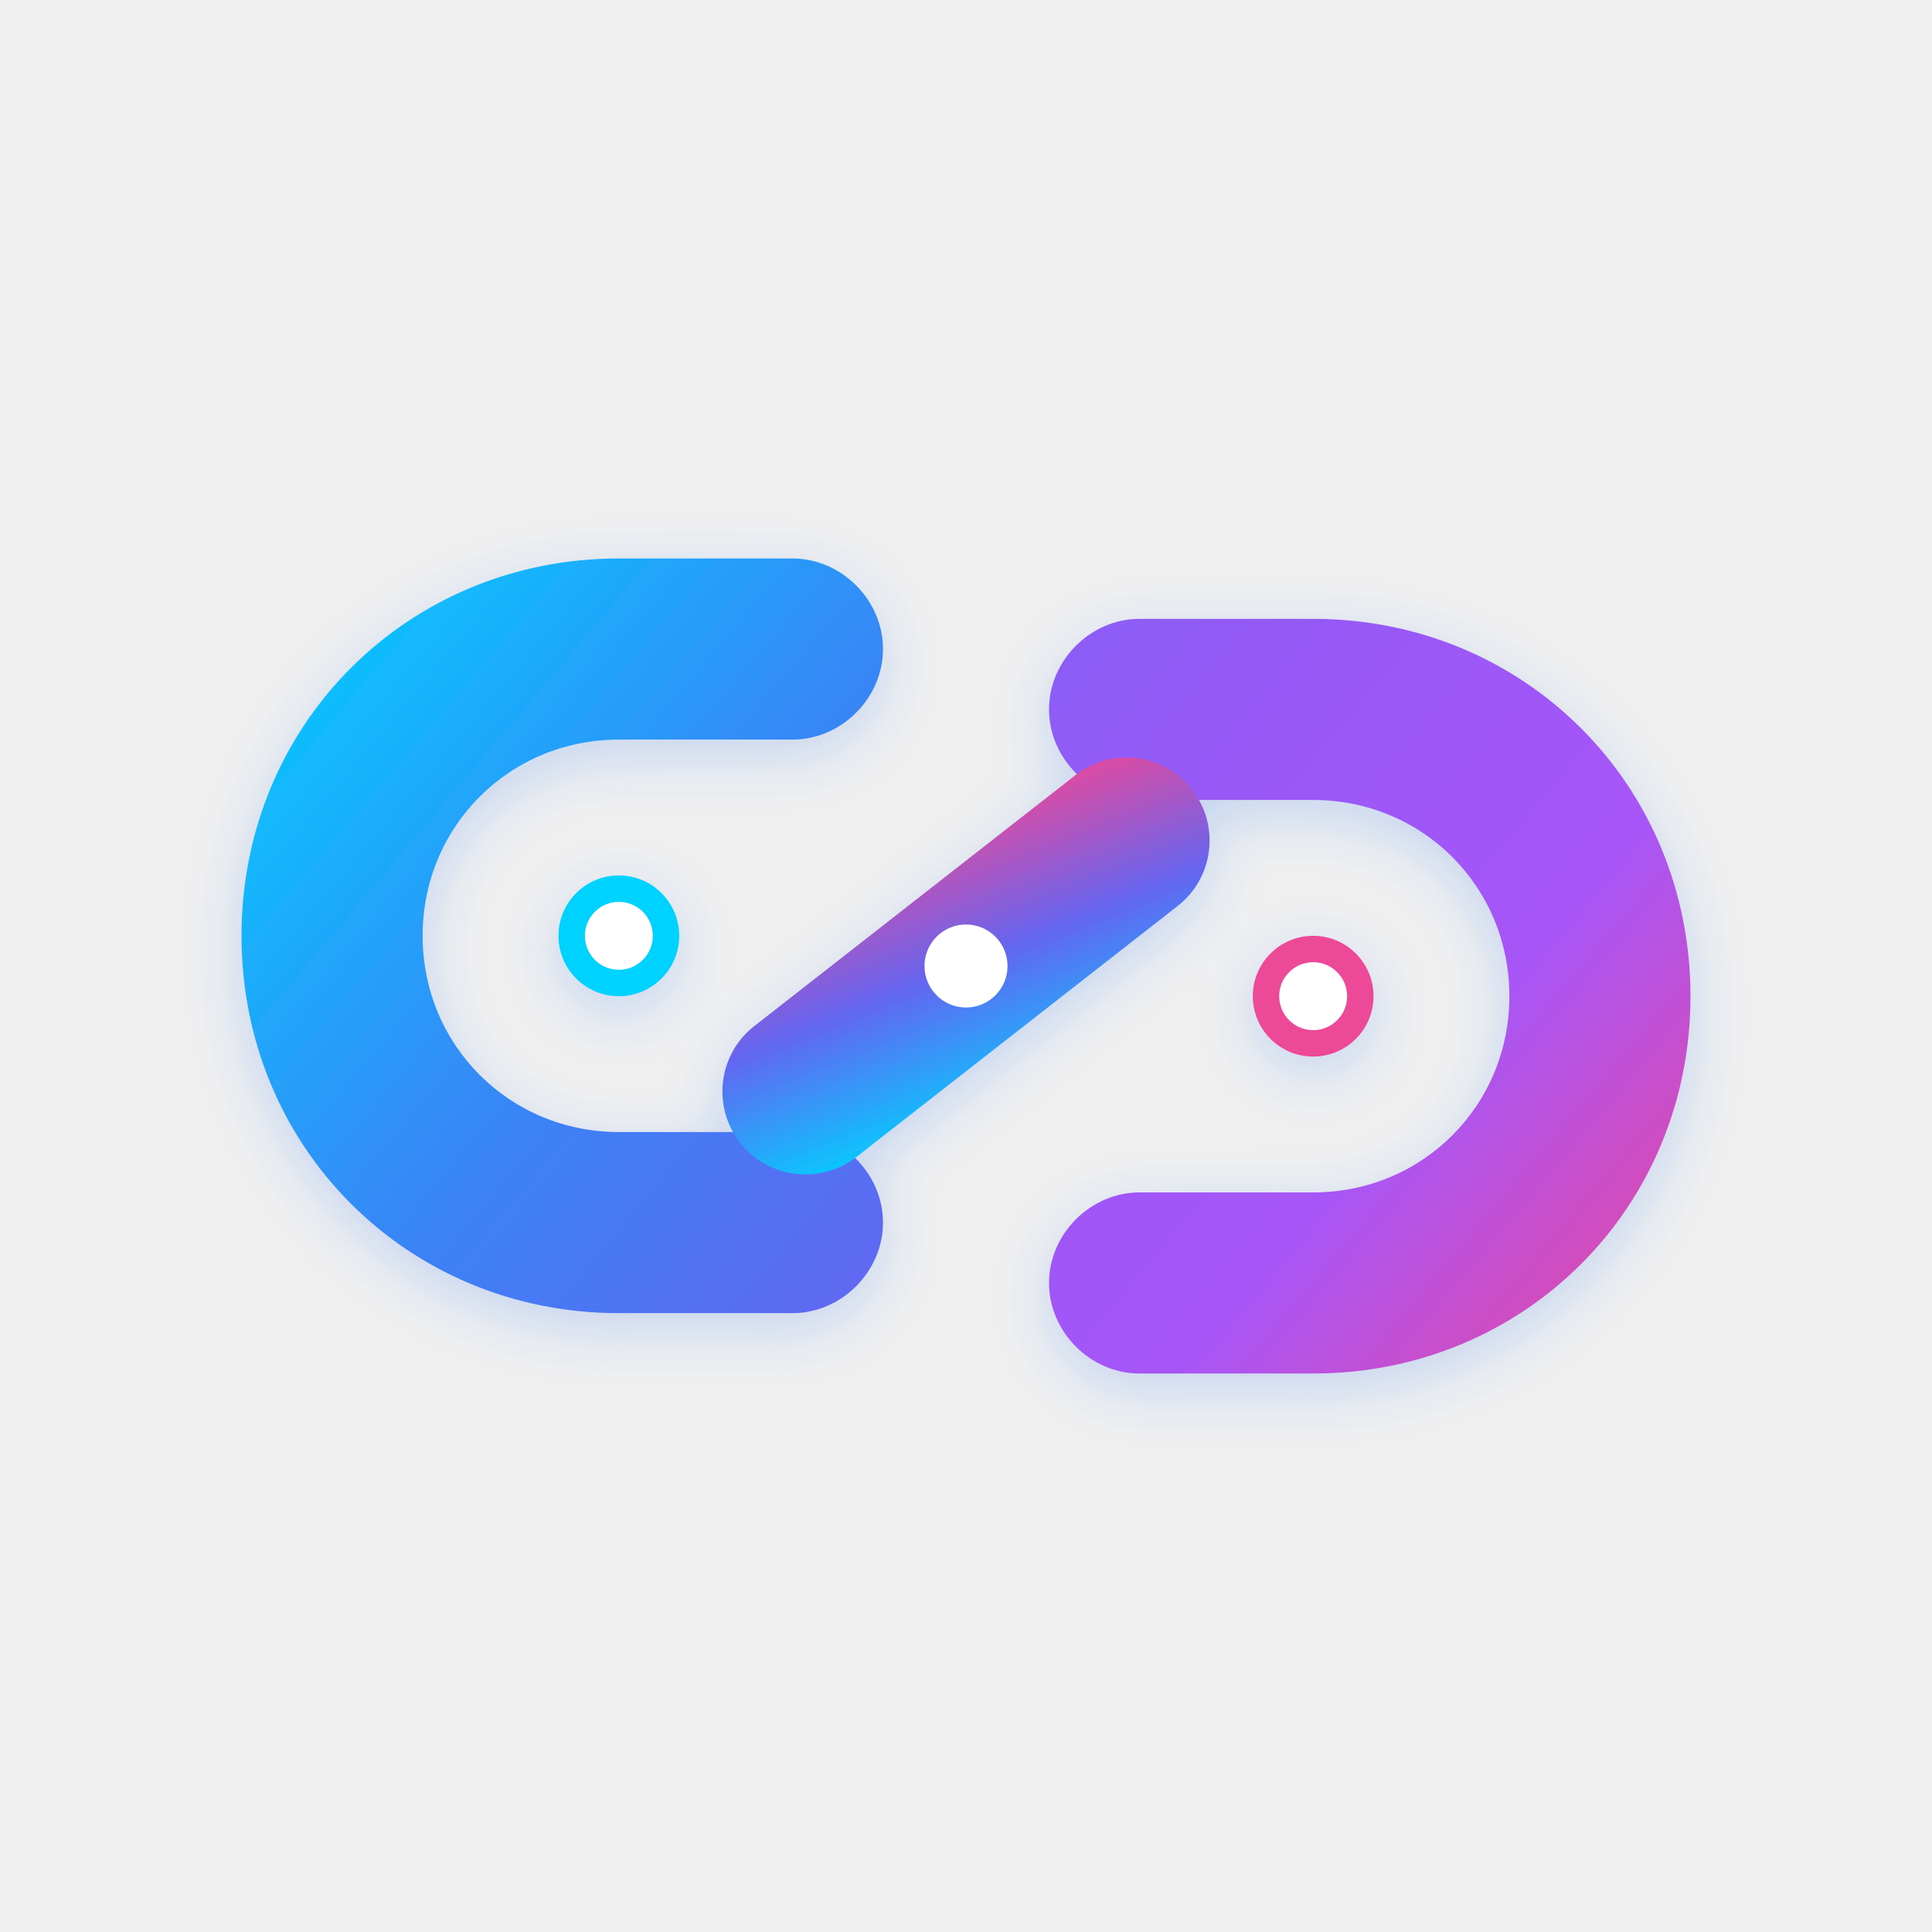
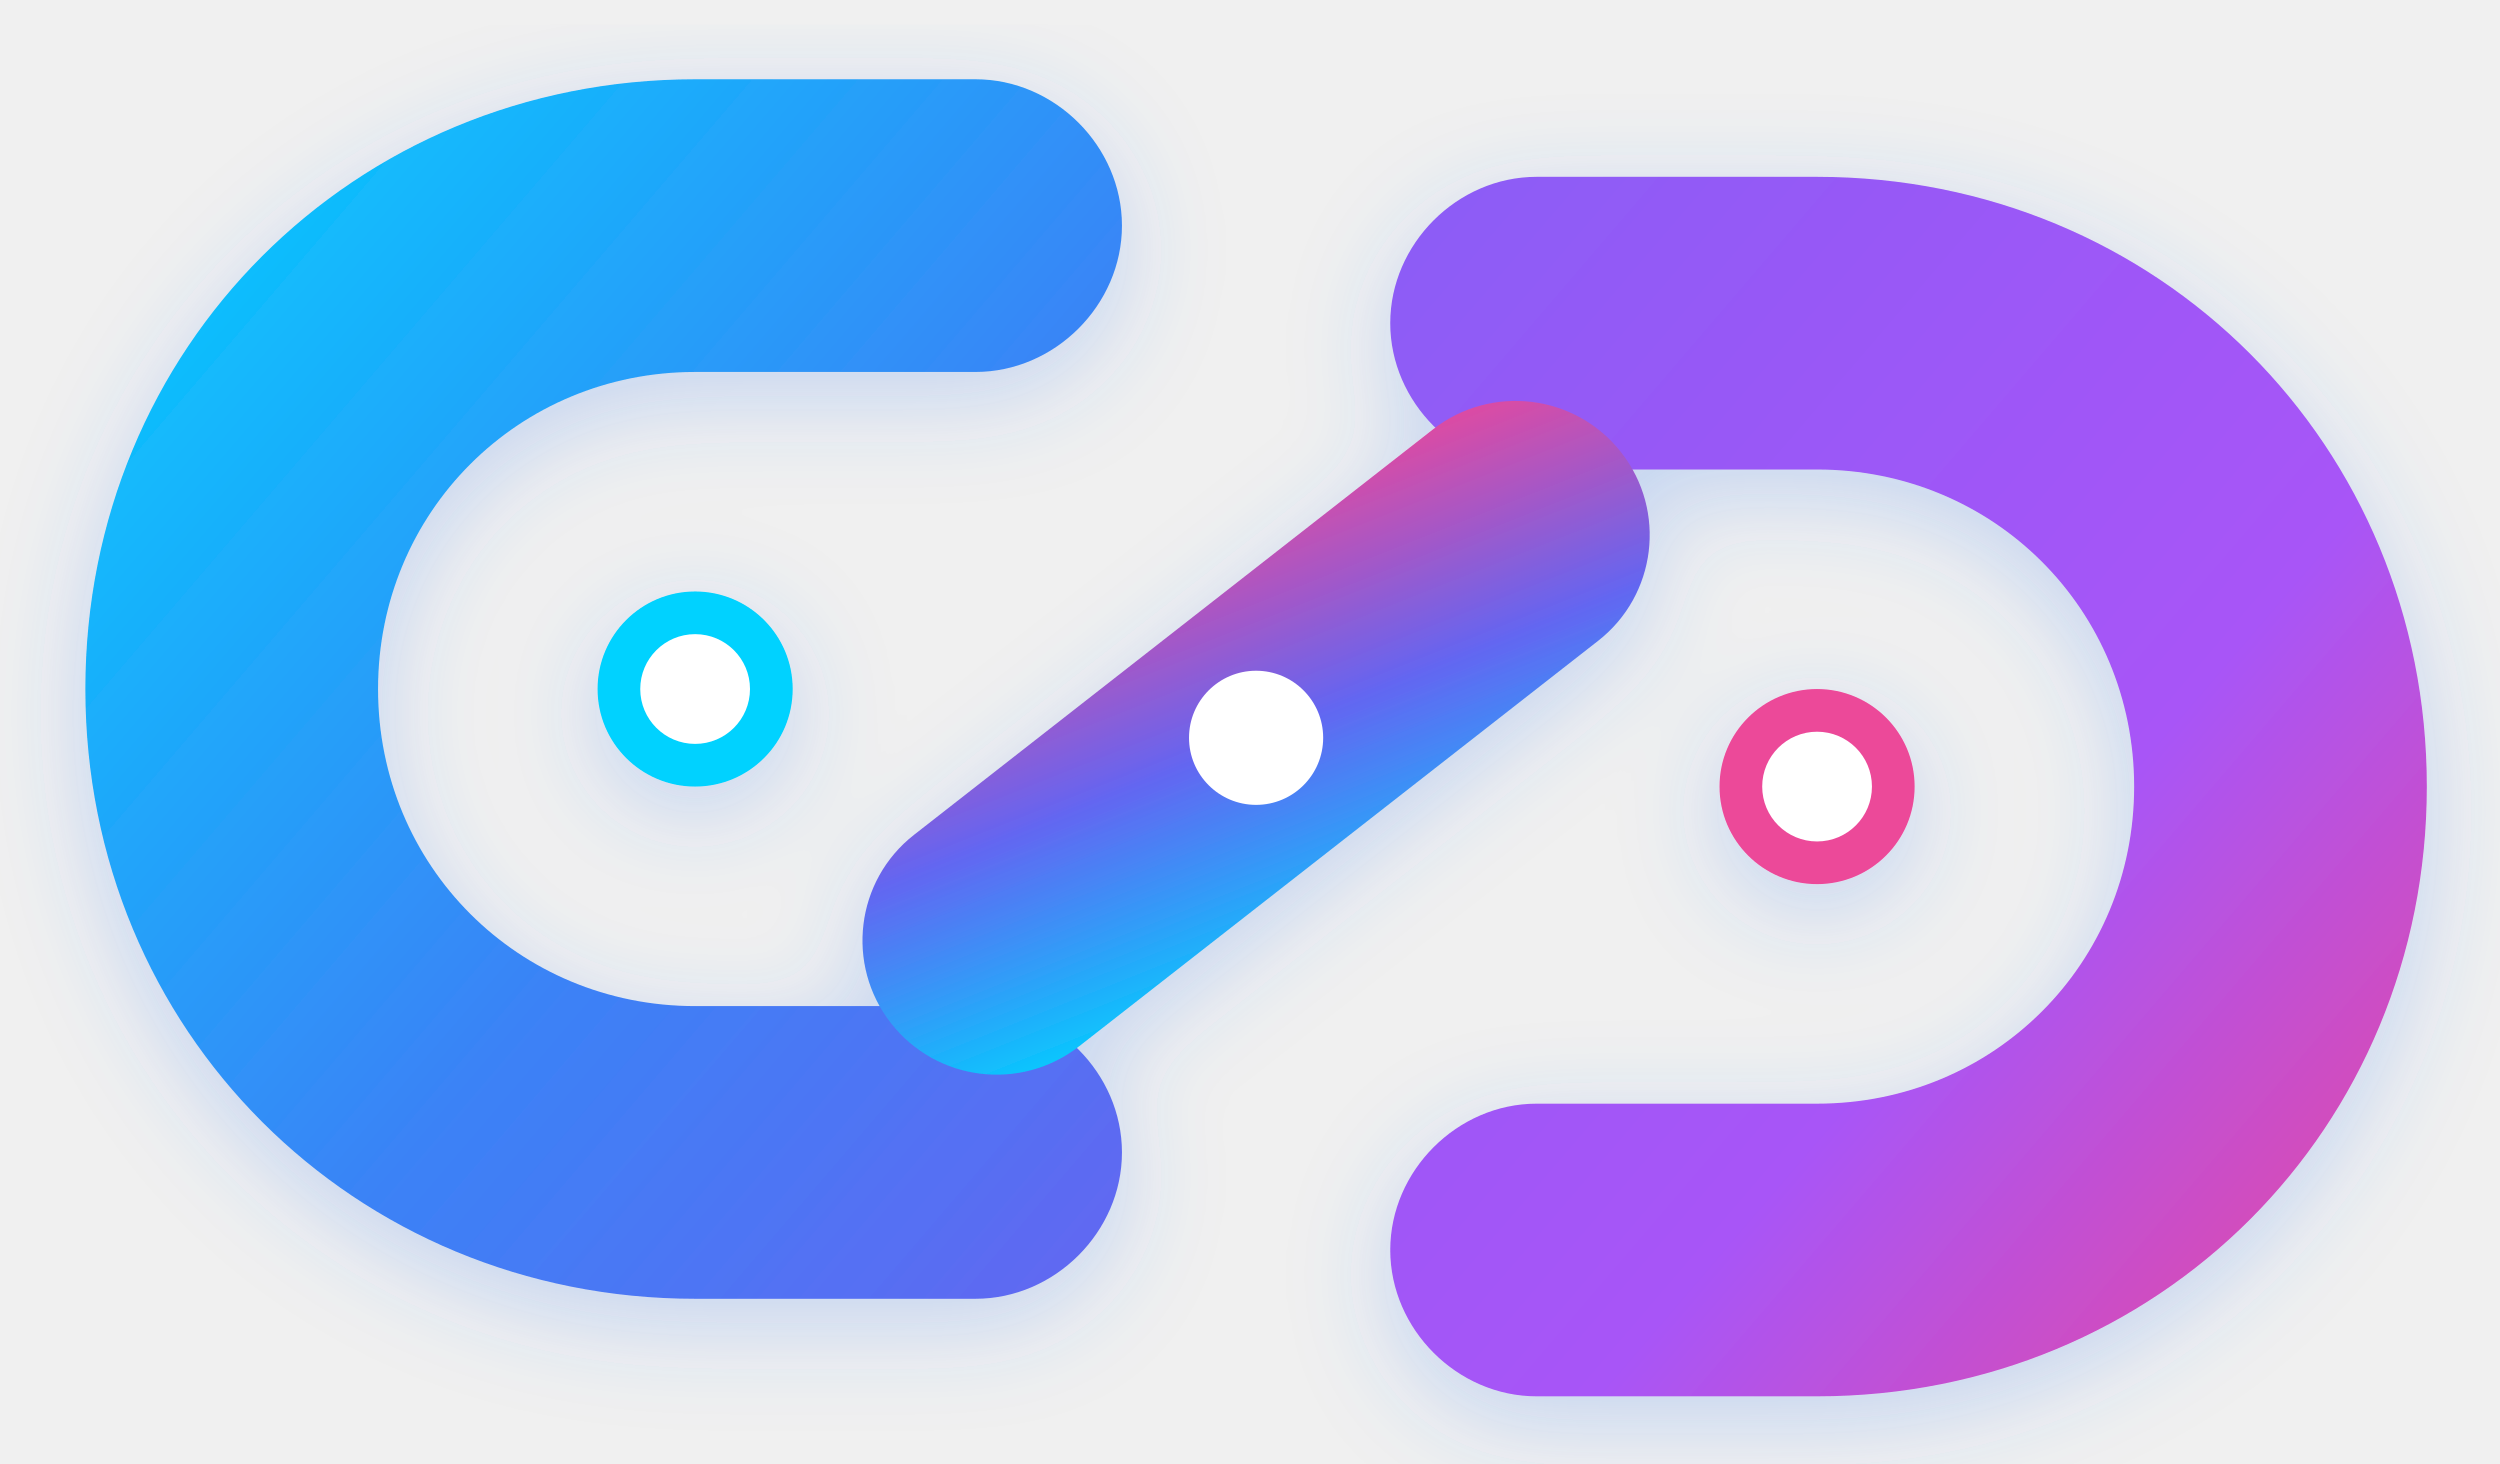
- <svg xmlns="http://www.w3.org/2000/svg" viewBox="0 0 512 512" width="100%" height="100%">
+ <svg xmlns="http://www.w3.org/2000/svg" viewBox="50 135 410 240" width="100%" height="100%">
  <defs>
    <linearGradient id="linkGrad1" x1="0%" y1="0%" x2="100%" y2="100%">
      <stop offset="0%" stop-color="#00D2FF" />
      <stop offset="60%" stop-color="#3B82F6" />
      <stop offset="100%" stop-color="#6366F1" />
    </linearGradient>
    <linearGradient id="linkGrad2" x1="0%" y1="0%" x2="100%" y2="100%">
      <stop offset="0%" stop-color="#8B5CF6" />
      <stop offset="60%" stop-color="#A855F7" />
      <stop offset="100%" stop-color="#EC4899" />
    </linearGradient>
    <linearGradient id="accentGlow" x1="0%" y1="100%" x2="100%" y2="0%">
      <stop offset="0%" stop-color="#00D2FF" />
      <stop offset="50%" stop-color="#6366F1" />
      <stop offset="100%" stop-color="#EC4899" />
    </linearGradient>
    <filter id="subtleDrop" x="-10%" y="-10%" width="120%" height="120%">
      <feDropShadow dx="0" dy="4" stdDeviation="8" flood-color="#3B82F6" flood-opacity="0.25" />
    </filter>
  </defs>
  <g filter="url(#subtleDrop)">
    <path d="M210 148 H164 C108 148 64 192 64 248 C64 304 108 348 164 348 H210 C223 348 234 337 234 324 C234 311 223 300 210 300 H164 C135 300 112 277 112 248 C112 219 135 196 164 196 H210 C223 196 234 185 234 172 C234 159 223 148 210 148 Z" fill="url(#linkGrad1)" />
    <path d="M302 364 H348 C404 364 448 320 448 264 C448 208 404 164 348 164 H302 C289 164 278 175 278 188 C278 201 289 212 302 212 H348 C377 212 400 235 400 264 C400 293 377 316 348 316 H302 C289 316 278 327 278 340 C278 353 289 364 302 364 Z" fill="url(#linkGrad2)" />
    <rect x="180" y="234" width="152" height="44" rx="22" transform="rotate(-38 256 256)" fill="url(#accentGlow)" />
    <circle cx="164" cy="248" r="16" fill="#00D2FF" />
    <circle cx="164" cy="248" r="9" fill="#FFFFFF" />
    <circle cx="348" cy="264" r="16" fill="#EC4899" />
    <circle cx="348" cy="264" r="9" fill="#FFFFFF" />
    <circle cx="256" cy="256" r="11" fill="#FFFFFF" />
  </g>
</svg>
